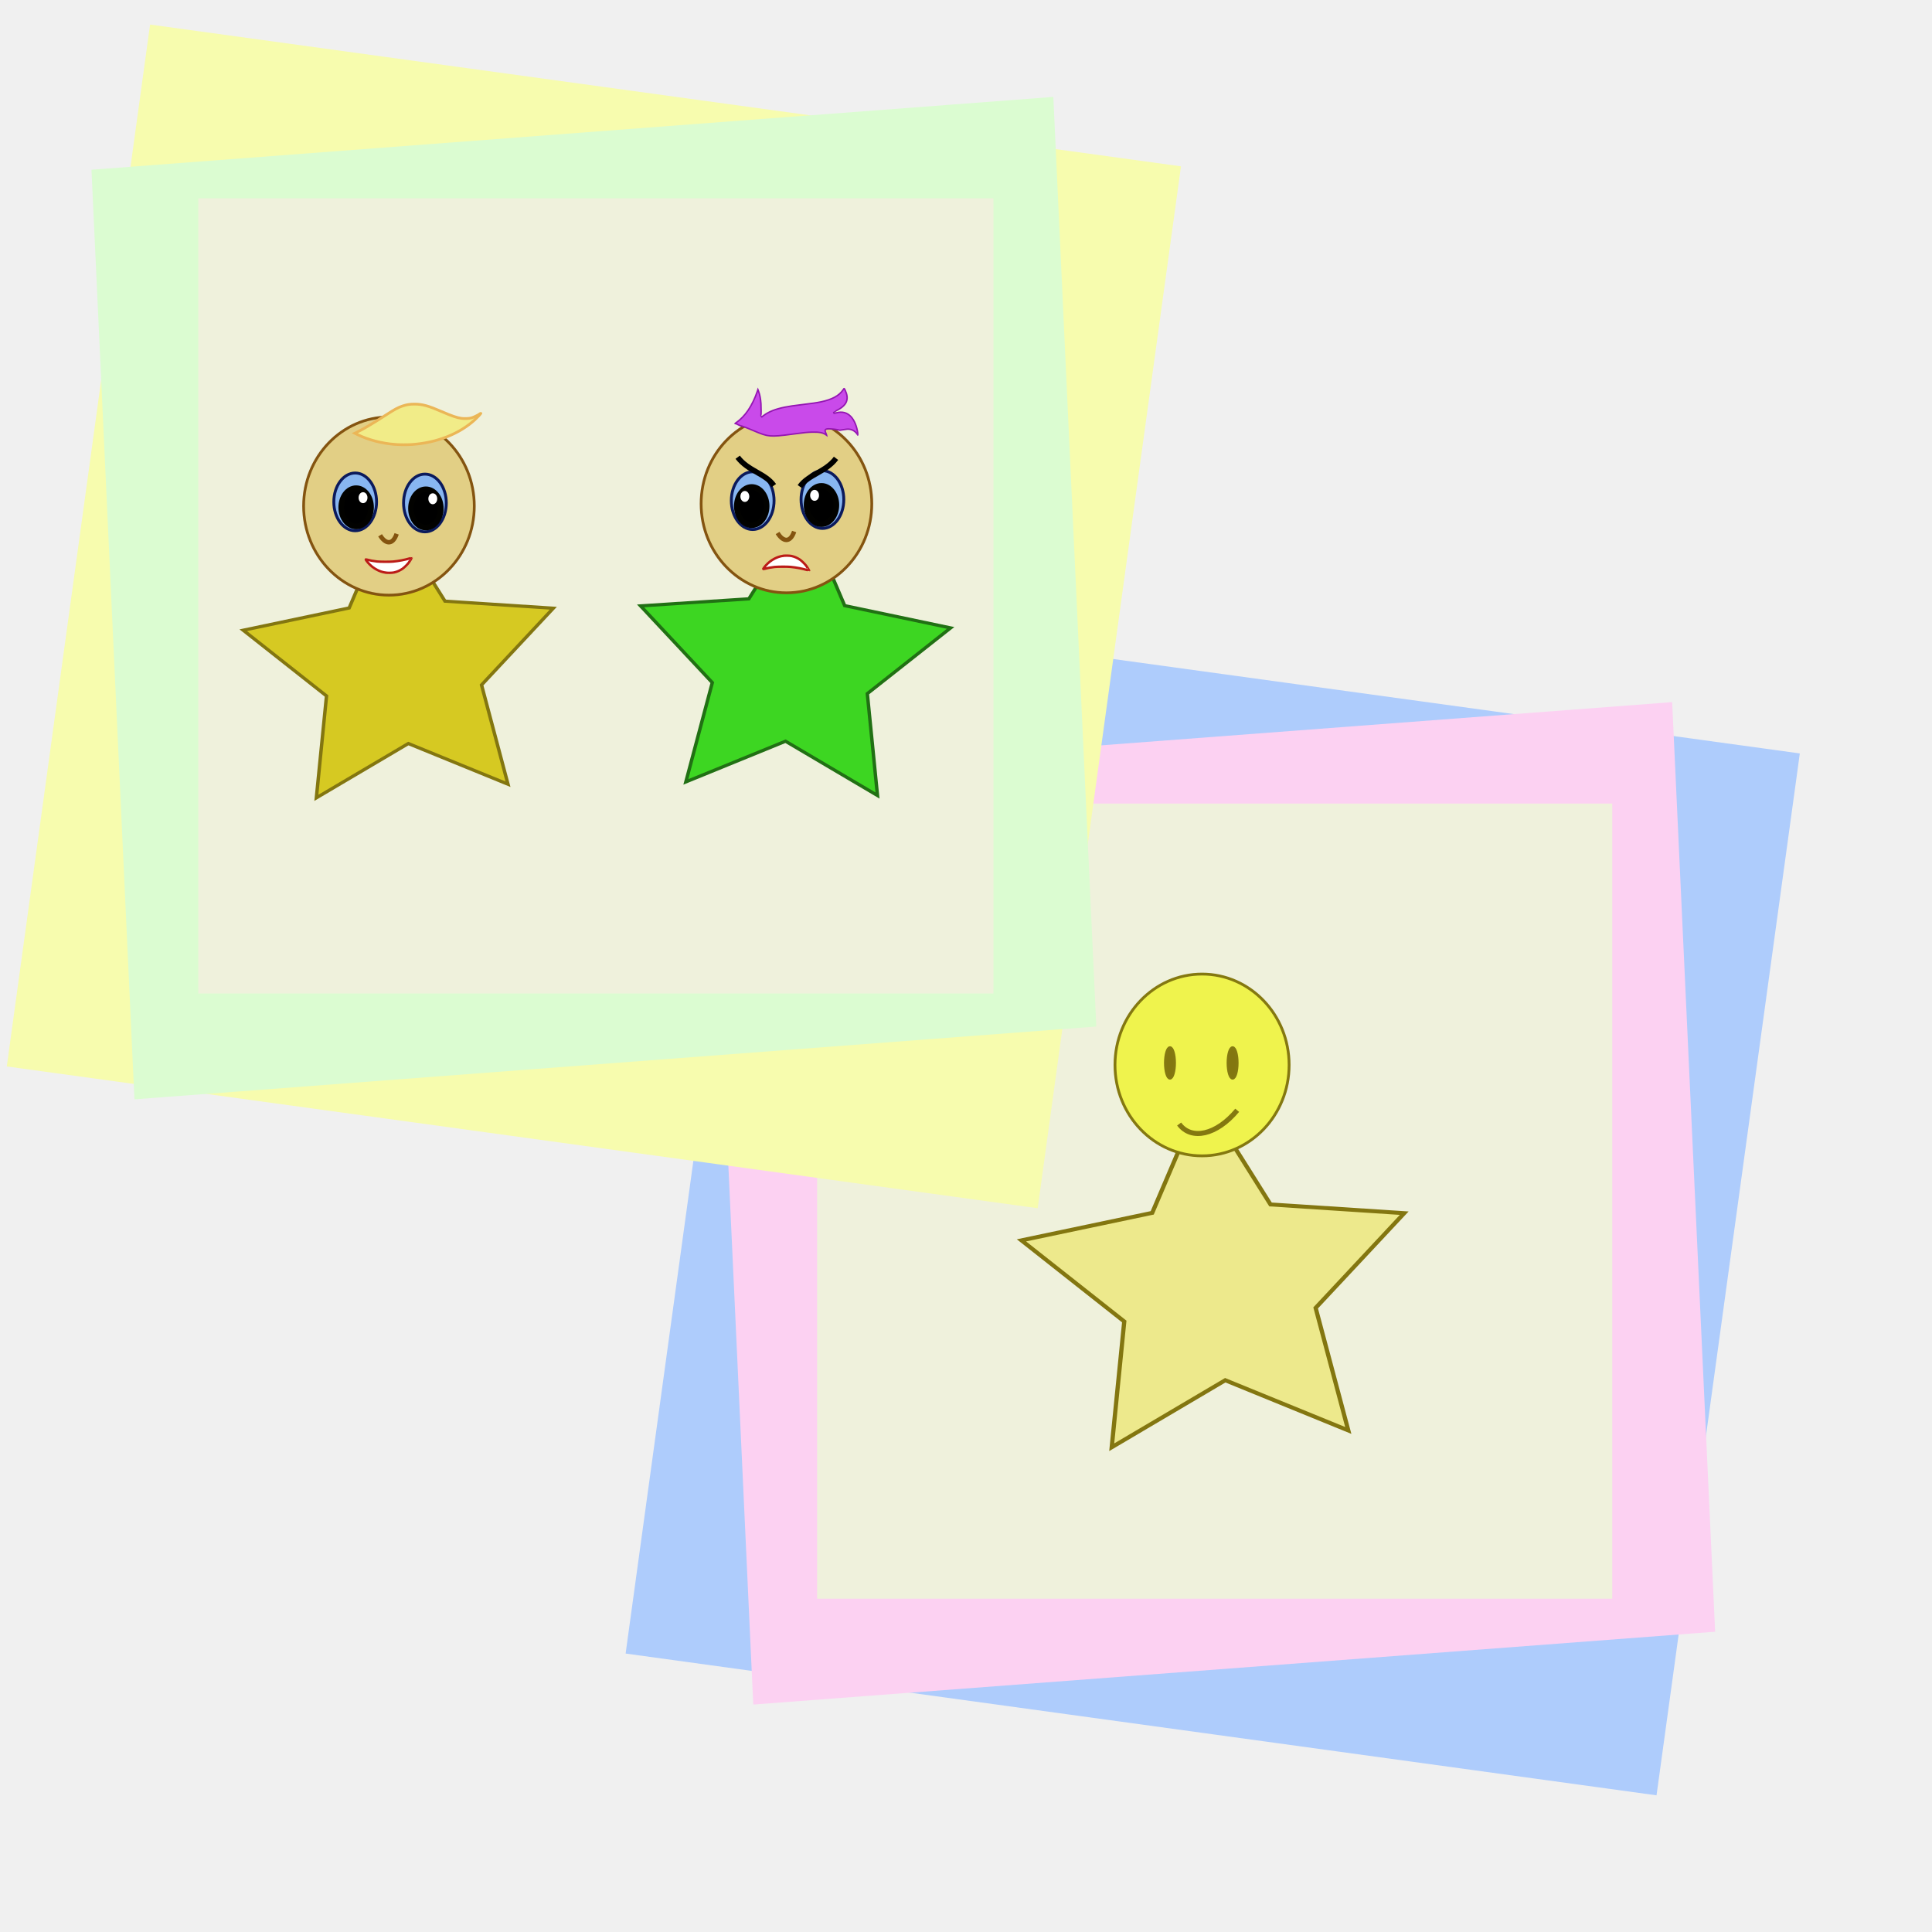
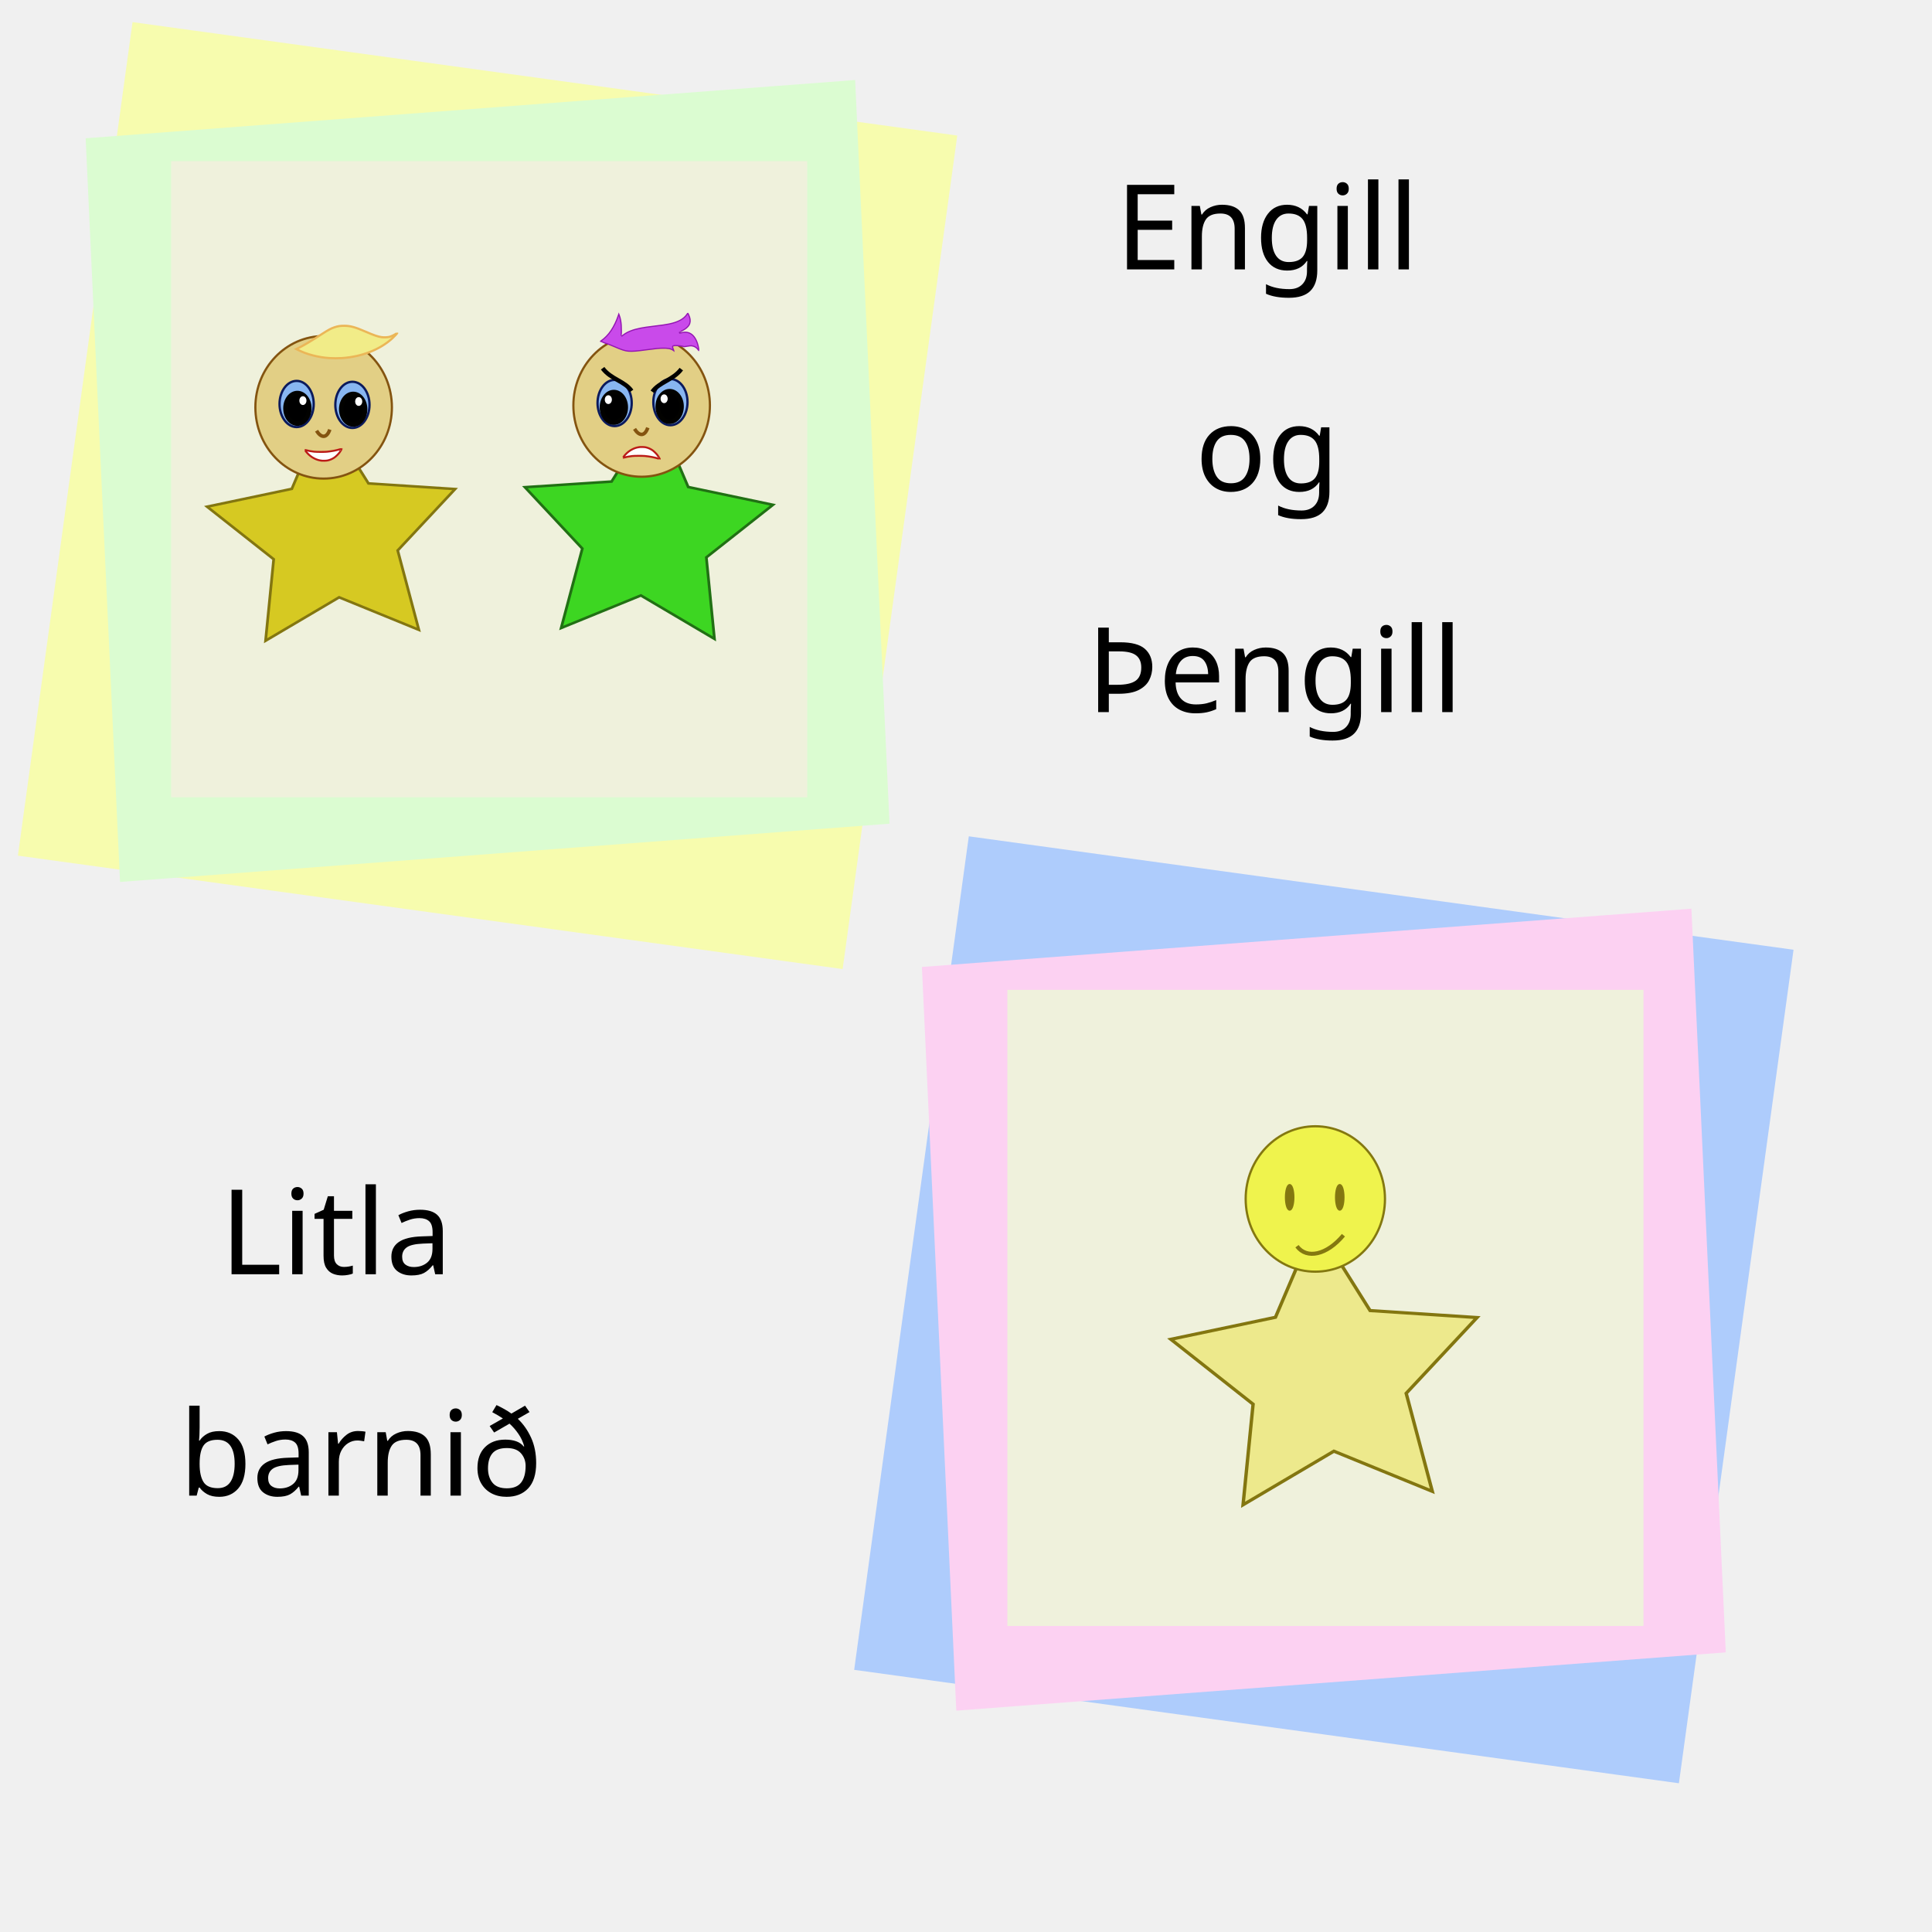
<svg xmlns="http://www.w3.org/2000/svg" width="8.5in" height="8.5in" id="svg2" version="1.1">
  <defs id="defs4">
    </defs>
  <g id="layer1" transform="translate(0,-287.3621)">
-     <g id="g4244" transform="matrix(1.25,0,0,1.25,-184.2245,-282.5395)">
-       <rect transform="matrix(0.9906749,0.1362467,-0.1362467,0.9906749,0,0)" style="fill:#aeccfc;fill-opacity:1;fill-rule:nonzero;stroke:none" id="rect5261-2-2-0" width="351.617" height="355.359" x="493.661" y="600.934" rx="0.008" ry="3.493" />
-       <rect style="fill:#fcd1f2;fill-opacity:1;fill-rule:nonzero;stroke:none" id="rect6031-9-2" width="325.934" height="314.447" x="353.973" y="745.283" rx="0.006" ry="2.707" transform="matrix(0.9971459,-0.075498,0.04618019,0.9989331,0,0)" />
-       <rect style="fill:#eff1dc;fill-opacity:1;fill-rule:nonzero;stroke:none;stroke-width:0;stroke-linecap:square;stroke-linejoin:miter;stroke-miterlimit:4;stroke-dasharray:none;stroke-opacity:1" id="rect5261-4-1" width="268.679" height="268.679" x="423.471" y="727.431" rx="0.009" ry="2.011" />
-       <g transform="matrix(0.1571223,0,0,0.1571223,-389.8621,768.851)" id="g5284-0">
-         <path style="fill:#ede98c;fill-opacity:1;fill-rule:nonzero;stroke:#837610;stroke-width:2;stroke-linecap:square;stroke-linejoin:miter;stroke-miterlimit:4;stroke-dasharray:none;stroke-opacity:1" id="path2987-1-4-5" d="m 228.845,576.058 -58.405,-24.692 -53.451,34.114 5.435,-63.176 -48.962,-40.293 61.764,-14.353 23.191,-59.017 32.737,54.306 63.295,3.819 -41.531,47.916 z" transform="matrix(4.545108,0.0378582,-0.03568455,4.284148,5299.156,-1392.054)" />
-         <ellipse style="fill:#eff34d;fill-opacity:1;fill-rule:nonzero;stroke:#847810;stroke-width:6;stroke-linecap:square;stroke-linejoin:miter;stroke-miterlimit:4;stroke-dasharray:none;stroke-opacity:1" id="path2985-7-5-6" cx="6004.243" cy="298.54" rx="187.237" ry="195.449" />
-         <path style="fill:none;stroke:#847810;stroke-width:10.8;stroke-linecap:butt;stroke-linejoin:miter;stroke-miterlimit:4;stroke-dasharray:none;stroke-opacity:1" d="m 5954.97,425.577 c 26.206,35.548 80.271,23.901 124.825,-29.564" id="path2989-40-2" />
-         <ellipse style="fill:#837610;fill-opacity:1;fill-rule:nonzero;stroke:#847810;stroke-width:6;stroke-linecap:square;stroke-linejoin:miter;stroke-miterlimit:4;stroke-dasharray:none;stroke-opacity:1" id="path3759-94-5" cx="5935.261" cy="294.183" rx="9.855" ry="32.849" />
-         <ellipse style="fill:#837610;fill-opacity:1;fill-rule:nonzero;stroke:#847810;stroke-width:6;stroke-linecap:square;stroke-linejoin:miter;stroke-miterlimit:4;stroke-dasharray:none;stroke-opacity:1" id="path3759-1-8-2-71" cx="6069.94" cy="294.183" rx="9.855" ry="32.849" />
-       </g>
-     </g>
-     <g id="g4255" transform="matrix(1.25,0,0,1.25,0.9137304,-73.15007)">
+     <g id="g4255" transform="translate(6,0)">
      <rect transform="matrix(0.9906749,0.1362467,-0.1362467,0.9906749,0,0)" style="fill:#f7fcae;fill-opacity:1;fill-rule:nonzero;stroke:none" id="rect5261-2-2" width="351.617" height="355.359" x="89.935" y="287.13" rx="0.008" ry="3.493" />
      <rect style="fill:#dbfcd1;fill-opacity:1;fill-rule:nonzero;stroke:none" id="rect6031-9" width="325.934" height="314.447" x="14.181" y="347.198" rx="0.006" ry="2.707" transform="matrix(0.9971459,-0.075498,0.04618019,0.9989331,0,0)" />
      <rect style="fill:#eff1dc;fill-opacity:1;fill-rule:nonzero;stroke:none;stroke-width:0;stroke-linecap:square;stroke-linejoin:miter;stroke-miterlimit:4;stroke-dasharray:none;stroke-opacity:1" id="rect5261-4" width="268.679" height="268.679" x="66.265" y="355.424" rx="0.009" ry="2.011" />
      <path transform="matrix(0.5784516,0.00481817,-0.00454154,0.5452395,41.15022,238.1947)" d="m 228.845,576.058 -58.405,-24.692 -53.451,34.114 5.435,-63.176 -48.962,-40.293 61.764,-14.353 23.191,-59.017 32.737,54.306 63.295,3.819 -41.531,47.916 z" id="path2987-1-4" style="fill:#d6c922;fill-opacity:1;fill-rule:nonzero;stroke:#837610;stroke-width:2;stroke-linecap:square;stroke-linejoin:miter;stroke-miterlimit:4;stroke-dasharray:none;stroke-opacity:1" />
      <ellipse ry="30.098" rx="28.834" cy="459.402" cx="130.692" id="path2985-7-5" style="fill:#e2cf85;fill-opacity:1;fill-rule:nonzero;stroke:#845410;stroke-width:0.924;stroke-linecap:square;stroke-linejoin:miter;stroke-miterlimit:4;stroke-dasharray:none;stroke-opacity:1" />
      <path id="path2989-40-2-2" d="m 127.695,469.283 c 1.723,2.858 4.197,3.572 5.599,-0.497" style="fill:none;stroke:#845410;stroke-width:1.497;stroke-linecap:butt;stroke-linejoin:miter;stroke-miterlimit:4;stroke-dasharray:none;stroke-opacity:1" />
      <g transform="matrix(-0.539055,0,0,0.539055,326.3548,174.8839)" id="g4373">
        <ellipse style="fill:#88b6f1;fill-opacity:1;fill-rule:nonzero;stroke:#0b1a5c;stroke-width:1.806;stroke-linecap:square;stroke-linejoin:miter;stroke-miterlimit:4;stroke-dasharray:none;stroke-opacity:1" id="path3759-1-8-2" cx="340.425" cy="525.875" rx="13.395" ry="18.094" />
        <ellipse style="fill:#000000;fill-opacity:1;fill-rule:nonzero;stroke:#020200;stroke-width:3.53;stroke-linecap:square;stroke-linejoin:miter;stroke-miterlimit:4;stroke-dasharray:none;stroke-opacity:1" id="path3759-1-8-2-2" cx="339.822" cy="529.286" rx="9.348" ry="11.987" />
        <ellipse style="fill:#ffffff;fill-opacity:1;fill-rule:nonzero;stroke:#ffffff;stroke-width:0.883;stroke-linecap:square;stroke-linejoin:miter;stroke-miterlimit:4;stroke-dasharray:none;stroke-opacity:1" id="path3759-1-8-2-2-5" cx="335.5" cy="523.24" rx="2.337" ry="2.997" />
        <ellipse style="fill:#88b6f1;fill-opacity:1;fill-rule:nonzero;stroke:#0b1a5c;stroke-width:1.806;stroke-linecap:square;stroke-linejoin:miter;stroke-miterlimit:4;stroke-dasharray:none;stroke-opacity:1" id="path3759-1-8-2-1" cx="384.139" cy="525.186" rx="13.395" ry="18.094" />
        <ellipse style="fill:#000000;fill-opacity:1;fill-rule:nonzero;stroke:#020200;stroke-width:3.53;stroke-linecap:square;stroke-linejoin:miter;stroke-miterlimit:4;stroke-dasharray:none;stroke-opacity:1" id="path3759-1-8-2-2-6" cx="383.536" cy="528.598" rx="9.348" ry="11.987" />
        <ellipse style="fill:#ffffff;fill-opacity:1;fill-rule:nonzero;stroke:#ffffff;stroke-width:0.883;stroke-linecap:square;stroke-linejoin:miter;stroke-miterlimit:4;stroke-dasharray:none;stroke-opacity:1" id="path3759-1-8-2-2-5-0" cx="379.214" cy="522.551" rx="2.337" ry="2.997" />
      </g>
      <path id="path4407" d="m 132.959,438.594 c -4.572,-0.325 -9.36,-1.571 -12.937,-3.365 l -0.871,-0.437 0.605,-0.29 c 2.232,-1.071 5.676,-3.114 10.192,-6.047 2.657,-1.726 3.833,-2.359 5.27,-2.839 1.513,-0.505 2.47,-0.658 4.105,-0.656 2.646,0.004 4.633,0.546 9.105,2.486 3.538,1.535 5.205,2.105 6.784,2.321 0.981,0.134 2.479,0.071 3.293,-0.138 0.704,-0.181 2.188,-0.879 2.78,-1.309 0.241,-0.175 0.455,-0.3 0.477,-0.278 0.063,0.063 -1.271,1.495 -2.064,2.217 -5.262,4.79 -12.819,7.756 -21.259,8.343 -1.468,0.102 -3.994,0.099 -5.481,-0.007 l 0,0 z" style="fill:#f1ec88;fill-opacity:1;stroke:#ebb657;stroke-width:0.919;stroke-miterlimit:4;stroke-dasharray:none;stroke-opacity:1" />
      <path id="path4493" d="m 129.404,481.875 c -1.021,-0.189 -1.812,-0.454 -2.681,-0.898 -1.186,-0.606 -2.195,-1.398 -3.1,-2.433 -0.381,-0.435 -0.876,-1.136 -0.817,-1.156 0.027,-0.009 0.255,0.044 0.508,0.117 0.918,0.267 2.01,0.471 3.352,0.628 0.988,0.115 4.323,0.132 5.398,0.026 1.985,-0.195 3.893,-0.557 5.65,-1.073 0.337,-0.099 0.623,-0.17 0.636,-0.158 0.037,0.037 -0.62,1.11 -0.969,1.583 -0.479,0.65 -1.579,1.724 -2.163,2.113 -0.879,0.584 -1.769,0.972 -2.763,1.203 -0.677,0.158 -2.316,0.183 -3.051,0.047 z" style="fill:#ffffff;fill-opacity:1;stroke:#bb1b17;stroke-width:0.81;stroke-miterlimit:4;stroke-dasharray:none;stroke-opacity:1" />
      <path transform="matrix(-0.5784516,0.00481817,0.00454154,0.5452395,360.7729,237.4098)" d="m 228.845,576.058 -58.405,-24.692 -53.451,34.114 5.435,-63.176 -48.962,-40.293 61.764,-14.353 23.191,-59.017 32.737,54.306 63.295,3.819 -41.531,47.916 z" id="path2987-1-4-4" style="fill:#3dd622;fill-opacity:1;fill-rule:nonzero;stroke:#217014;stroke-width:2;stroke-linecap:square;stroke-linejoin:miter;stroke-miterlimit:4;stroke-dasharray:none;stroke-opacity:1" />
      <ellipse ry="30.098" rx="28.834" cy="458.617" cx="265.004" id="path2985-7-5-2" style="fill:#e2cf85;fill-opacity:1;fill-rule:nonzero;stroke:#845410;stroke-width:0.924;stroke-linecap:square;stroke-linejoin:miter;stroke-miterlimit:4;stroke-dasharray:none;stroke-opacity:1" />
      <path id="path2989-40-2-2-6" d="m 262.007,468.498 c 1.723,2.858 4.197,3.572 5.599,-0.497" style="fill:none;stroke:#845410;stroke-width:1.497;stroke-linecap:butt;stroke-linejoin:miter;stroke-miterlimit:4;stroke-dasharray:none;stroke-opacity:1" />
      <g transform="matrix(0.539055,0,0,0.539055,70.08676,174.099)" id="g4373-9">
        <ellipse style="fill:#88b6f1;fill-opacity:1;fill-rule:nonzero;stroke:#0b1a5c;stroke-width:1.806;stroke-linecap:square;stroke-linejoin:miter;stroke-miterlimit:4;stroke-dasharray:none;stroke-opacity:1" id="path3759-1-8-2-7" cx="340.425" cy="525.875" rx="13.395" ry="18.094" />
        <ellipse style="fill:#000000;fill-opacity:1;fill-rule:nonzero;stroke:#020200;stroke-width:3.53;stroke-linecap:square;stroke-linejoin:miter;stroke-miterlimit:4;stroke-dasharray:none;stroke-opacity:1" id="path3759-1-8-2-2-3" cx="339.822" cy="529.286" rx="9.348" ry="11.987" />
        <ellipse style="fill:#ffffff;fill-opacity:1;fill-rule:nonzero;stroke:#ffffff;stroke-width:0.883;stroke-linecap:square;stroke-linejoin:miter;stroke-miterlimit:4;stroke-dasharray:none;stroke-opacity:1" id="path3759-1-8-2-2-5-51" cx="335.5" cy="523.24" rx="2.337" ry="2.997" />
        <ellipse style="fill:#88b6f1;fill-opacity:1;fill-rule:nonzero;stroke:#0b1a5c;stroke-width:1.806;stroke-linecap:square;stroke-linejoin:miter;stroke-miterlimit:4;stroke-dasharray:none;stroke-opacity:1" id="path3759-1-8-2-1-6" cx="384.139" cy="525.186" rx="13.395" ry="18.094" />
        <ellipse style="fill:#000000;fill-opacity:1;fill-rule:nonzero;stroke:#020200;stroke-width:3.53;stroke-linecap:square;stroke-linejoin:miter;stroke-miterlimit:4;stroke-dasharray:none;stroke-opacity:1" id="path3759-1-8-2-2-6-0" cx="383.536" cy="528.598" rx="9.348" ry="11.987" />
        <ellipse style="fill:#ffffff;fill-opacity:1;fill-rule:nonzero;stroke:#ffffff;stroke-width:0.883;stroke-linecap:square;stroke-linejoin:miter;stroke-miterlimit:4;stroke-dasharray:none;stroke-opacity:1" id="path3759-1-8-2-2-5-0-9" cx="379.214" cy="522.551" rx="2.337" ry="2.997" />
      </g>
      <path id="path4493-9" d="m 263.716,476.241 c -1.021,0.189 -1.812,0.454 -2.681,0.898 -1.186,0.606 -2.195,1.398 -3.1,2.433 -0.381,0.435 -0.876,1.136 -0.817,1.156 0.027,0.009 0.255,-0.044 0.508,-0.117 0.918,-0.267 2.01,-0.471 3.352,-0.628 0.988,-0.115 4.323,-0.132 5.398,-0.026 1.985,0.195 3.893,0.557 5.65,1.073 0.337,0.099 0.623,0.17 0.636,0.158 0.037,-0.037 -0.62,-1.11 -0.969,-1.583 -0.479,-0.65 -1.579,-1.724 -2.163,-2.113 -0.879,-0.584 -1.769,-0.972 -2.763,-1.203 -0.677,-0.158 -2.316,-0.183 -3.051,-0.047 z" style="fill:#ffffff;fill-opacity:1;stroke:#bb1b17;stroke-width:0.81;stroke-miterlimit:4;stroke-dasharray:none;stroke-opacity:1" />
      <path id="path4688" d="m 259.393,435.678 c -1.406,-0.115 -2.827,-0.574 -5.815,-1.877 -2.038,-0.889 -3.124,-1.298 -4.098,-1.544 -0.19,-0.048 -0.534,-0.196 -0.765,-0.329 -0.478,-0.275 -0.774,-0.391 -1,-0.391 -0.144,0 -0.125,-0.022 0.216,-0.254 1.487,-1.011 3,-2.575 4.155,-4.294 1.213,-1.806 2.292,-4.04 3.076,-6.365 l 0.193,-0.573 0.204,0.52 c 0.433,1.102 0.725,2.607 0.828,4.268 0.079,1.261 0.073,3.972 -0.008,3.999 -0.038,0.013 0.012,0.102 0.122,0.223 l 0.185,0.202 0.593,-0.445 c 1.747,-1.31 3.996,-2.201 7.162,-2.835 1.436,-0.288 3.091,-0.532 5.767,-0.851 3.587,-0.428 4.868,-0.614 6.405,-0.931 3.835,-0.792 6.236,-2.107 7.594,-4.16 0.32,-0.483 0.292,-0.494 0.645,0.257 0.659,1.4 0.814,2.569 0.481,3.619 -0.191,0.604 -0.469,1.04 -1.012,1.589 -0.598,0.606 -1.358,1.115 -2.512,1.683 -0.475,0.234 -0.864,0.438 -0.864,0.454 0,0.015 0.028,0.122 0.063,0.238 0.071,0.238 0.003,0.236 0.79,0.026 2.036,-0.542 3.715,-0.106 5.021,1.304 1.144,1.236 1.984,3.292 2.284,5.59 0.045,0.348 0.074,0.641 0.063,0.652 -0.011,0.011 -0.111,-0.118 -0.222,-0.287 -0.649,-0.977 -1.571,-1.574 -2.653,-1.718 -0.557,-0.074 -0.878,-0.049 -2.248,0.173 l -1.022,0.166 -0.573,-0.141 c -0.733,-0.18 -2.615,-0.373 -3.337,-0.342 -1.056,0.045 -1.271,0.398 -0.828,1.36 0.118,0.257 0.231,0.546 0.25,0.642 l 0.035,0.175 -0.265,-0.19 c -0.952,-0.684 -2.248,-0.927 -4.612,-0.866 -1.618,0.042 -2.657,0.145 -5.982,0.592 -4.969,0.669 -6.623,0.8 -8.319,0.661 z" style="fill:#c94aea;fill-opacity:1;stroke:#9415b3;stroke-width:0.496;stroke-miterlimit:4;stroke-dasharray:none;stroke-opacity:1" />
      <path id="path4690" d="m 248.524,442.901 c 3.505,4.684 9.326,5.426 12.226,9.568" style="fill:none;fill-rule:evenodd;stroke:#000000;stroke-width:1.823;stroke-linecap:butt;stroke-linejoin:miter;stroke-miterlimit:4;stroke-dasharray:none;stroke-opacity:1" />
      <path id="path4690-0" d="m 281.754,443.267 c -3.505,4.684 -9.326,5.426 -12.226,9.568" style="fill:none;fill-rule:evenodd;stroke:#000000;stroke-width:1.823;stroke-linecap:butt;stroke-linejoin:miter;stroke-miterlimit:4;stroke-dasharray:none;stroke-opacity:1" />
    </g>
+     <g id="g4244" transform="translate(2,-22)">
+       <rect transform="matrix(0.9906749,0.1362467,-0.1362467,0.9906749,0,0)" style="fill:#aeccfc;fill-opacity:1;fill-rule:nonzero;stroke:none" id="rect5261-2-2-0" width="351.617" height="355.359" x="493.661" y="600.934" rx="0.008" ry="3.493" />
+       <rect style="fill:#fcd1f2;fill-opacity:1;fill-rule:nonzero;stroke:none" id="rect6031-9-2" width="325.934" height="314.447" x="353.973" y="745.283" rx="0.006" ry="2.707" transform="matrix(0.9971459,-0.075498,0.04618019,0.9989331,0,0)" />
+       <rect style="fill:#eff1dc;fill-opacity:1;fill-rule:nonzero;stroke:none;stroke-width:0;stroke-linecap:square;stroke-linejoin:miter;stroke-miterlimit:4;stroke-dasharray:none;stroke-opacity:1" id="rect5261-4-1" width="268.679" height="268.679" x="423.471" y="727.431" rx="0.009" ry="2.011" />
+       <g transform="matrix(0.1571223,0,0,0.1571223,-389.8621,768.851)" id="g5284-0">
+         <path style="fill:#ede98c;fill-opacity:1;fill-rule:nonzero;stroke:#837610;stroke-width:2;stroke-linecap:square;stroke-linejoin:miter;stroke-miterlimit:4;stroke-dasharray:none;stroke-opacity:1" id="path2987-1-4-5" d="m 228.845,576.058 -58.405,-24.692 -53.451,34.114 5.435,-63.176 -48.962,-40.293 61.764,-14.353 23.191,-59.017 32.737,54.306 63.295,3.819 -41.531,47.916 z" transform="matrix(4.545108,0.0378582,-0.03568455,4.284148,5299.156,-1392.054)" />
+         <ellipse style="fill:#eff34d;fill-opacity:1;fill-rule:nonzero;stroke:#847810;stroke-width:6;stroke-linecap:square;stroke-linejoin:miter;stroke-miterlimit:4;stroke-dasharray:none;stroke-opacity:1" id="path2985-7-5-6" cx="6004.243" cy="298.54" rx="187.237" ry="195.449" />
+         <path style="fill:none;stroke:#847810;stroke-width:10.8;stroke-linecap:butt;stroke-linejoin:miter;stroke-miterlimit:4;stroke-dasharray:none;stroke-opacity:1" d="m 5954.97,425.577 c 26.206,35.548 80.271,23.901 124.825,-29.564" id="path2989-40-2" />
+         <ellipse style="fill:#837610;fill-opacity:1;fill-rule:nonzero;stroke:#847810;stroke-width:6;stroke-linecap:square;stroke-linejoin:miter;stroke-miterlimit:4;stroke-dasharray:none;stroke-opacity:1" id="path3759-94-5" cx="5935.261" cy="294.183" rx="9.855" ry="32.849" />
+         <ellipse style="fill:#837610;fill-opacity:1;fill-rule:nonzero;stroke:#847810;stroke-width:6;stroke-linecap:square;stroke-linejoin:miter;stroke-miterlimit:4;stroke-dasharray:none;stroke-opacity:1" id="path3759-1-8-2-71" cx="6069.94" cy="294.183" rx="9.855" ry="32.849" />
+       </g>
+     </g>
+     <text xml:space="preserve" style="font-style:normal;font-weight:normal;font-size:40px;line-height:187%;font-family:sans-serif;letter-spacing:0px;word-spacing:0px;fill:#000000;fill-opacity:1;stroke:none;stroke-width:1px;stroke-linecap:butt;stroke-linejoin:miter;stroke-opacity:1" x="564.377" y="401.138" id="text4212">
+       <tspan id="tspan4214" x="578.146" y="401.138" style="font-style:normal;font-variant:normal;font-weight:normal;font-stretch:normal;font-size:50px;line-height:187%;font-family:Dyslexie;-inkscape-font-specification:Dyslexie;text-align:center;text-anchor:middle">Engill </tspan>
+       <tspan x="578.146" y="494.638" style="font-style:normal;font-variant:normal;font-weight:normal;font-stretch:normal;font-size:50px;line-height:187%;font-family:Dyslexie;-inkscape-font-specification:Dyslexie;text-align:center;text-anchor:middle" id="tspan4216">og </tspan>
+       <tspan x="564.377" y="588.138" style="font-style:normal;font-variant:normal;font-weight:normal;font-stretch:normal;font-size:50px;line-height:187%;font-family:Dyslexie;-inkscape-font-specification:Dyslexie;text-align:center;text-anchor:middle" id="tspan4218">Þengill</tspan>
+     </text>
+     <text xml:space="preserve" style="font-style:normal;font-weight:normal;font-size:40px;line-height:187%;font-family:sans-serif;letter-spacing:0px;word-spacing:0px;fill:#000000;fill-opacity:1;stroke:none;stroke-width:1px;stroke-linecap:butt;stroke-linejoin:miter;stroke-opacity:1" x="178.407" y="825.561" id="text4212-5">
+       <tspan x="178.407" y="825.561" style="font-style:normal;font-variant:normal;font-weight:normal;font-stretch:normal;font-size:50px;line-height:187%;font-family:Dyslexie;-inkscape-font-specification:Dyslexie;text-align:center;text-anchor:middle" id="tspan4218-4">Litla</tspan>
+       <tspan x="178.407" y="919.061" style="font-style:normal;font-variant:normal;font-weight:normal;font-stretch:normal;font-size:50px;line-height:187%;font-family:Dyslexie;-inkscape-font-specification:Dyslexie;text-align:center;text-anchor:middle" id="tspan4291">barnið</tspan>
+     </text>
  </g>
</svg>
